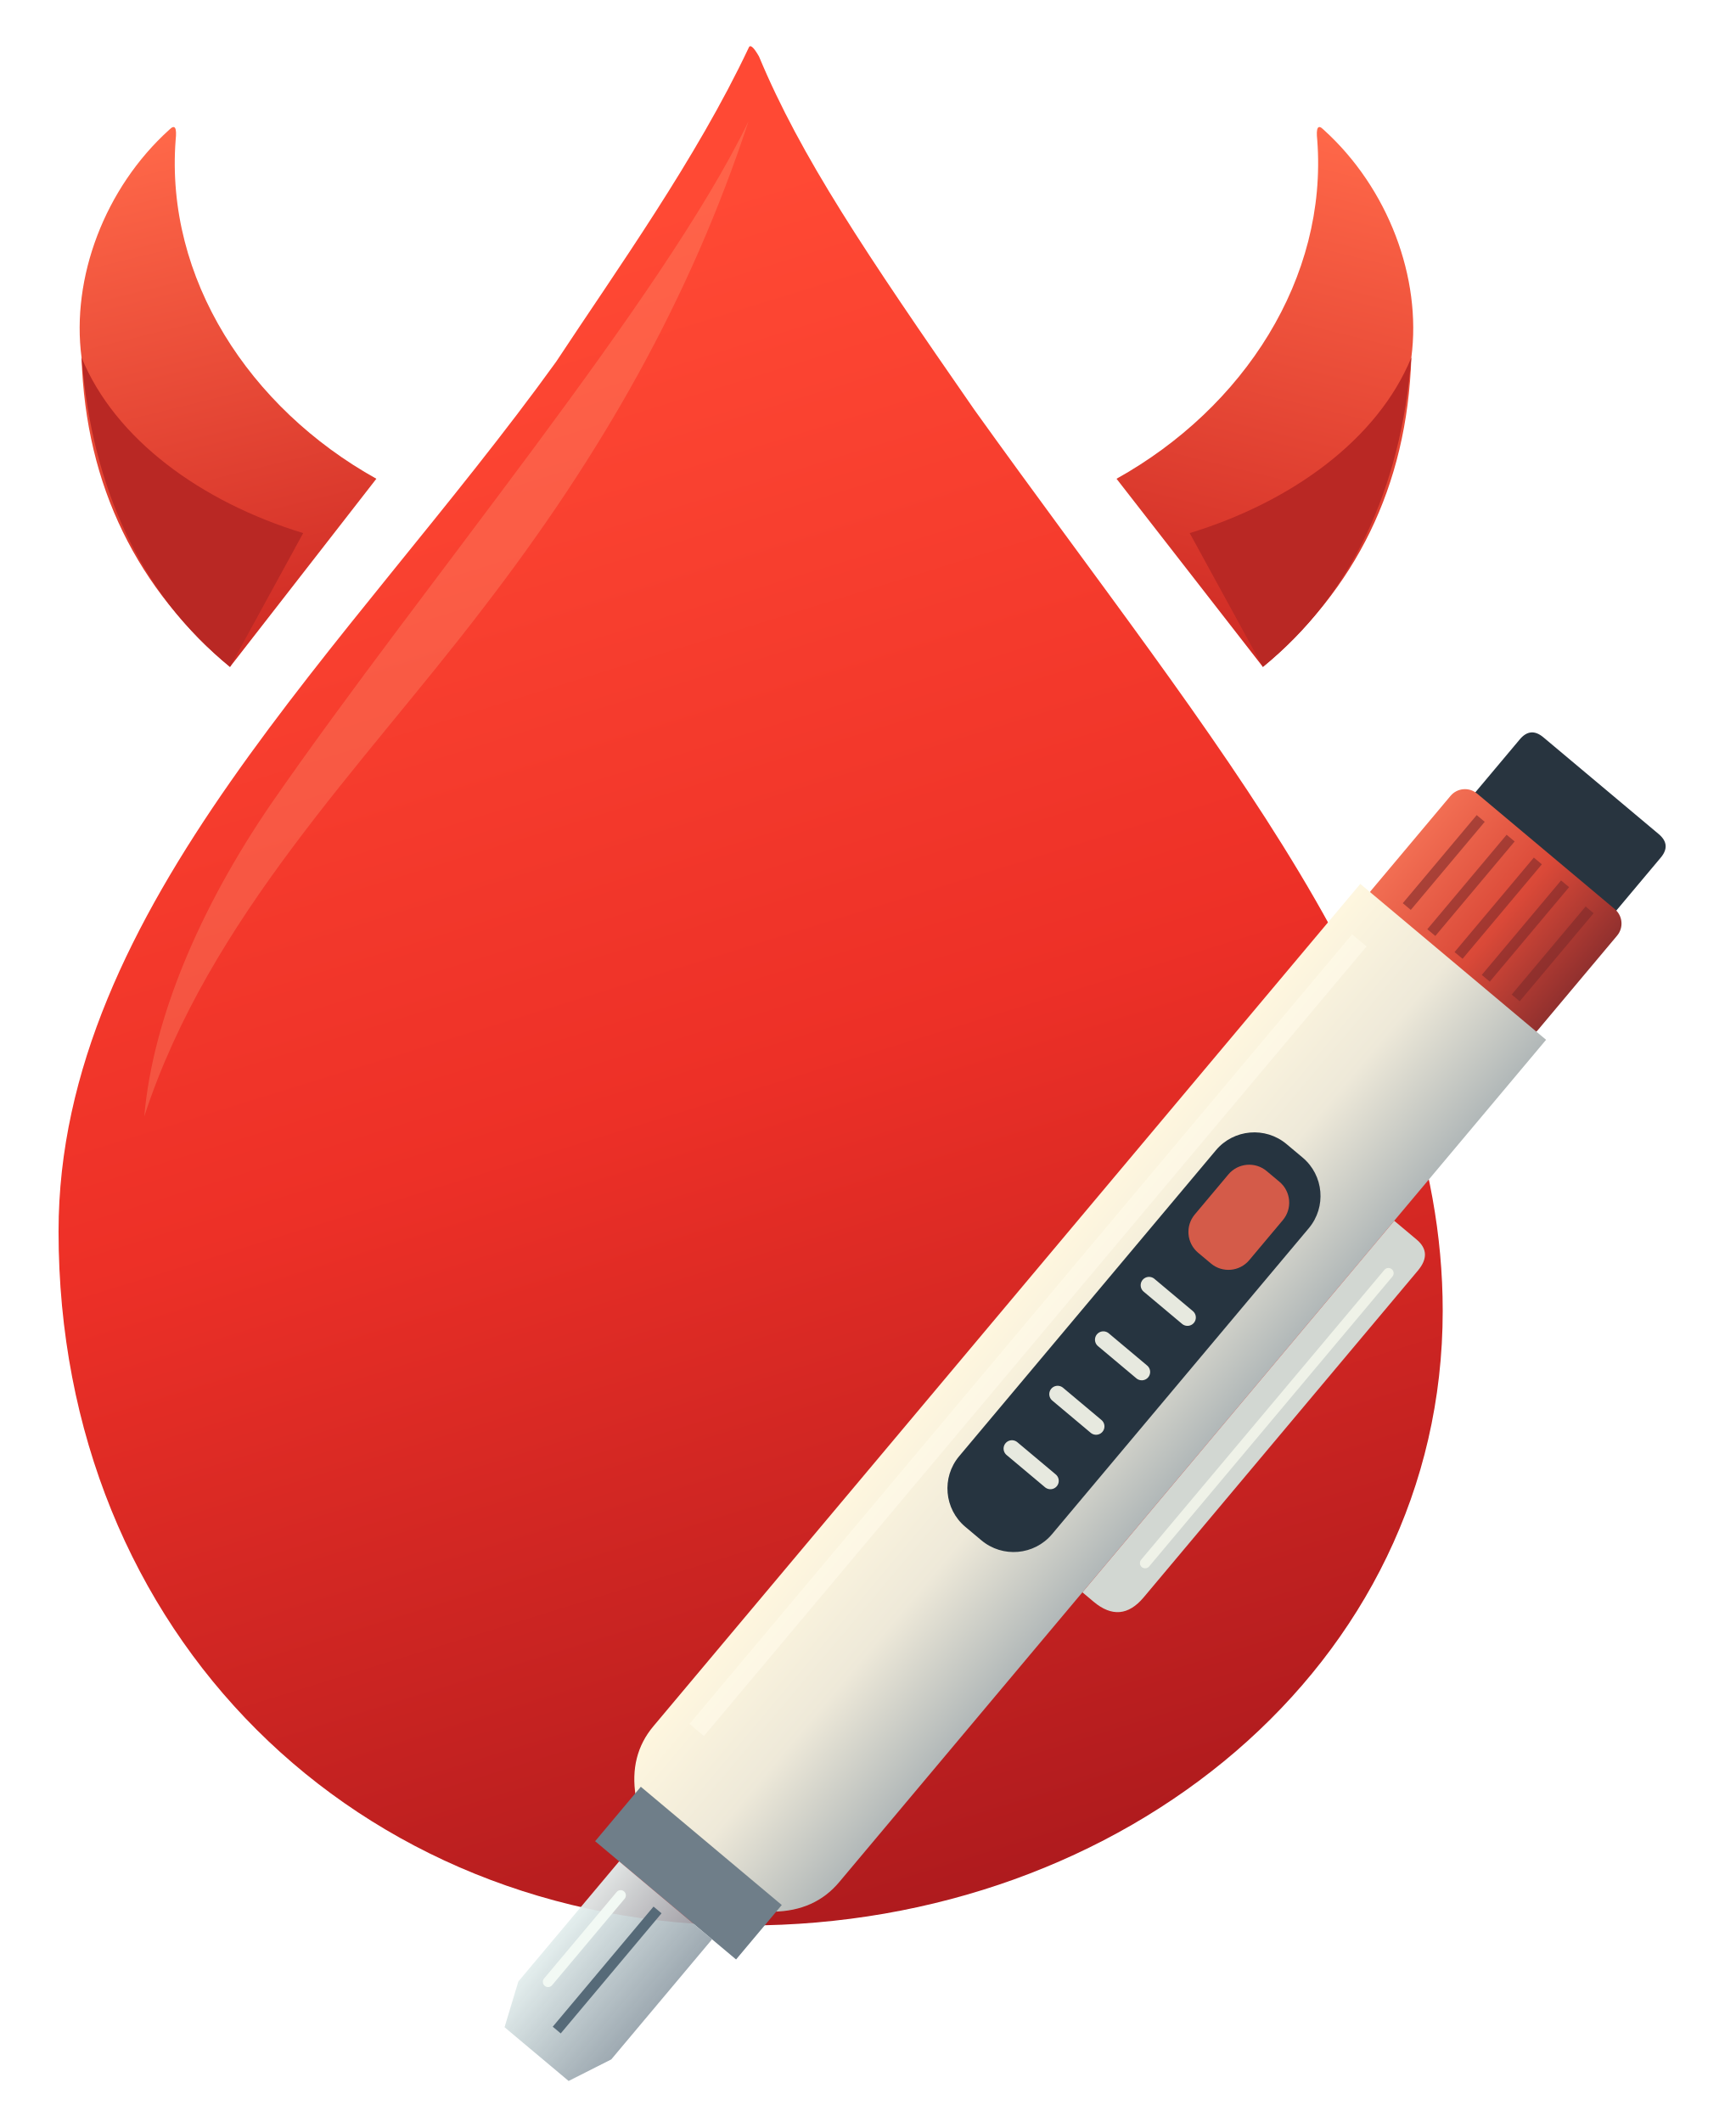
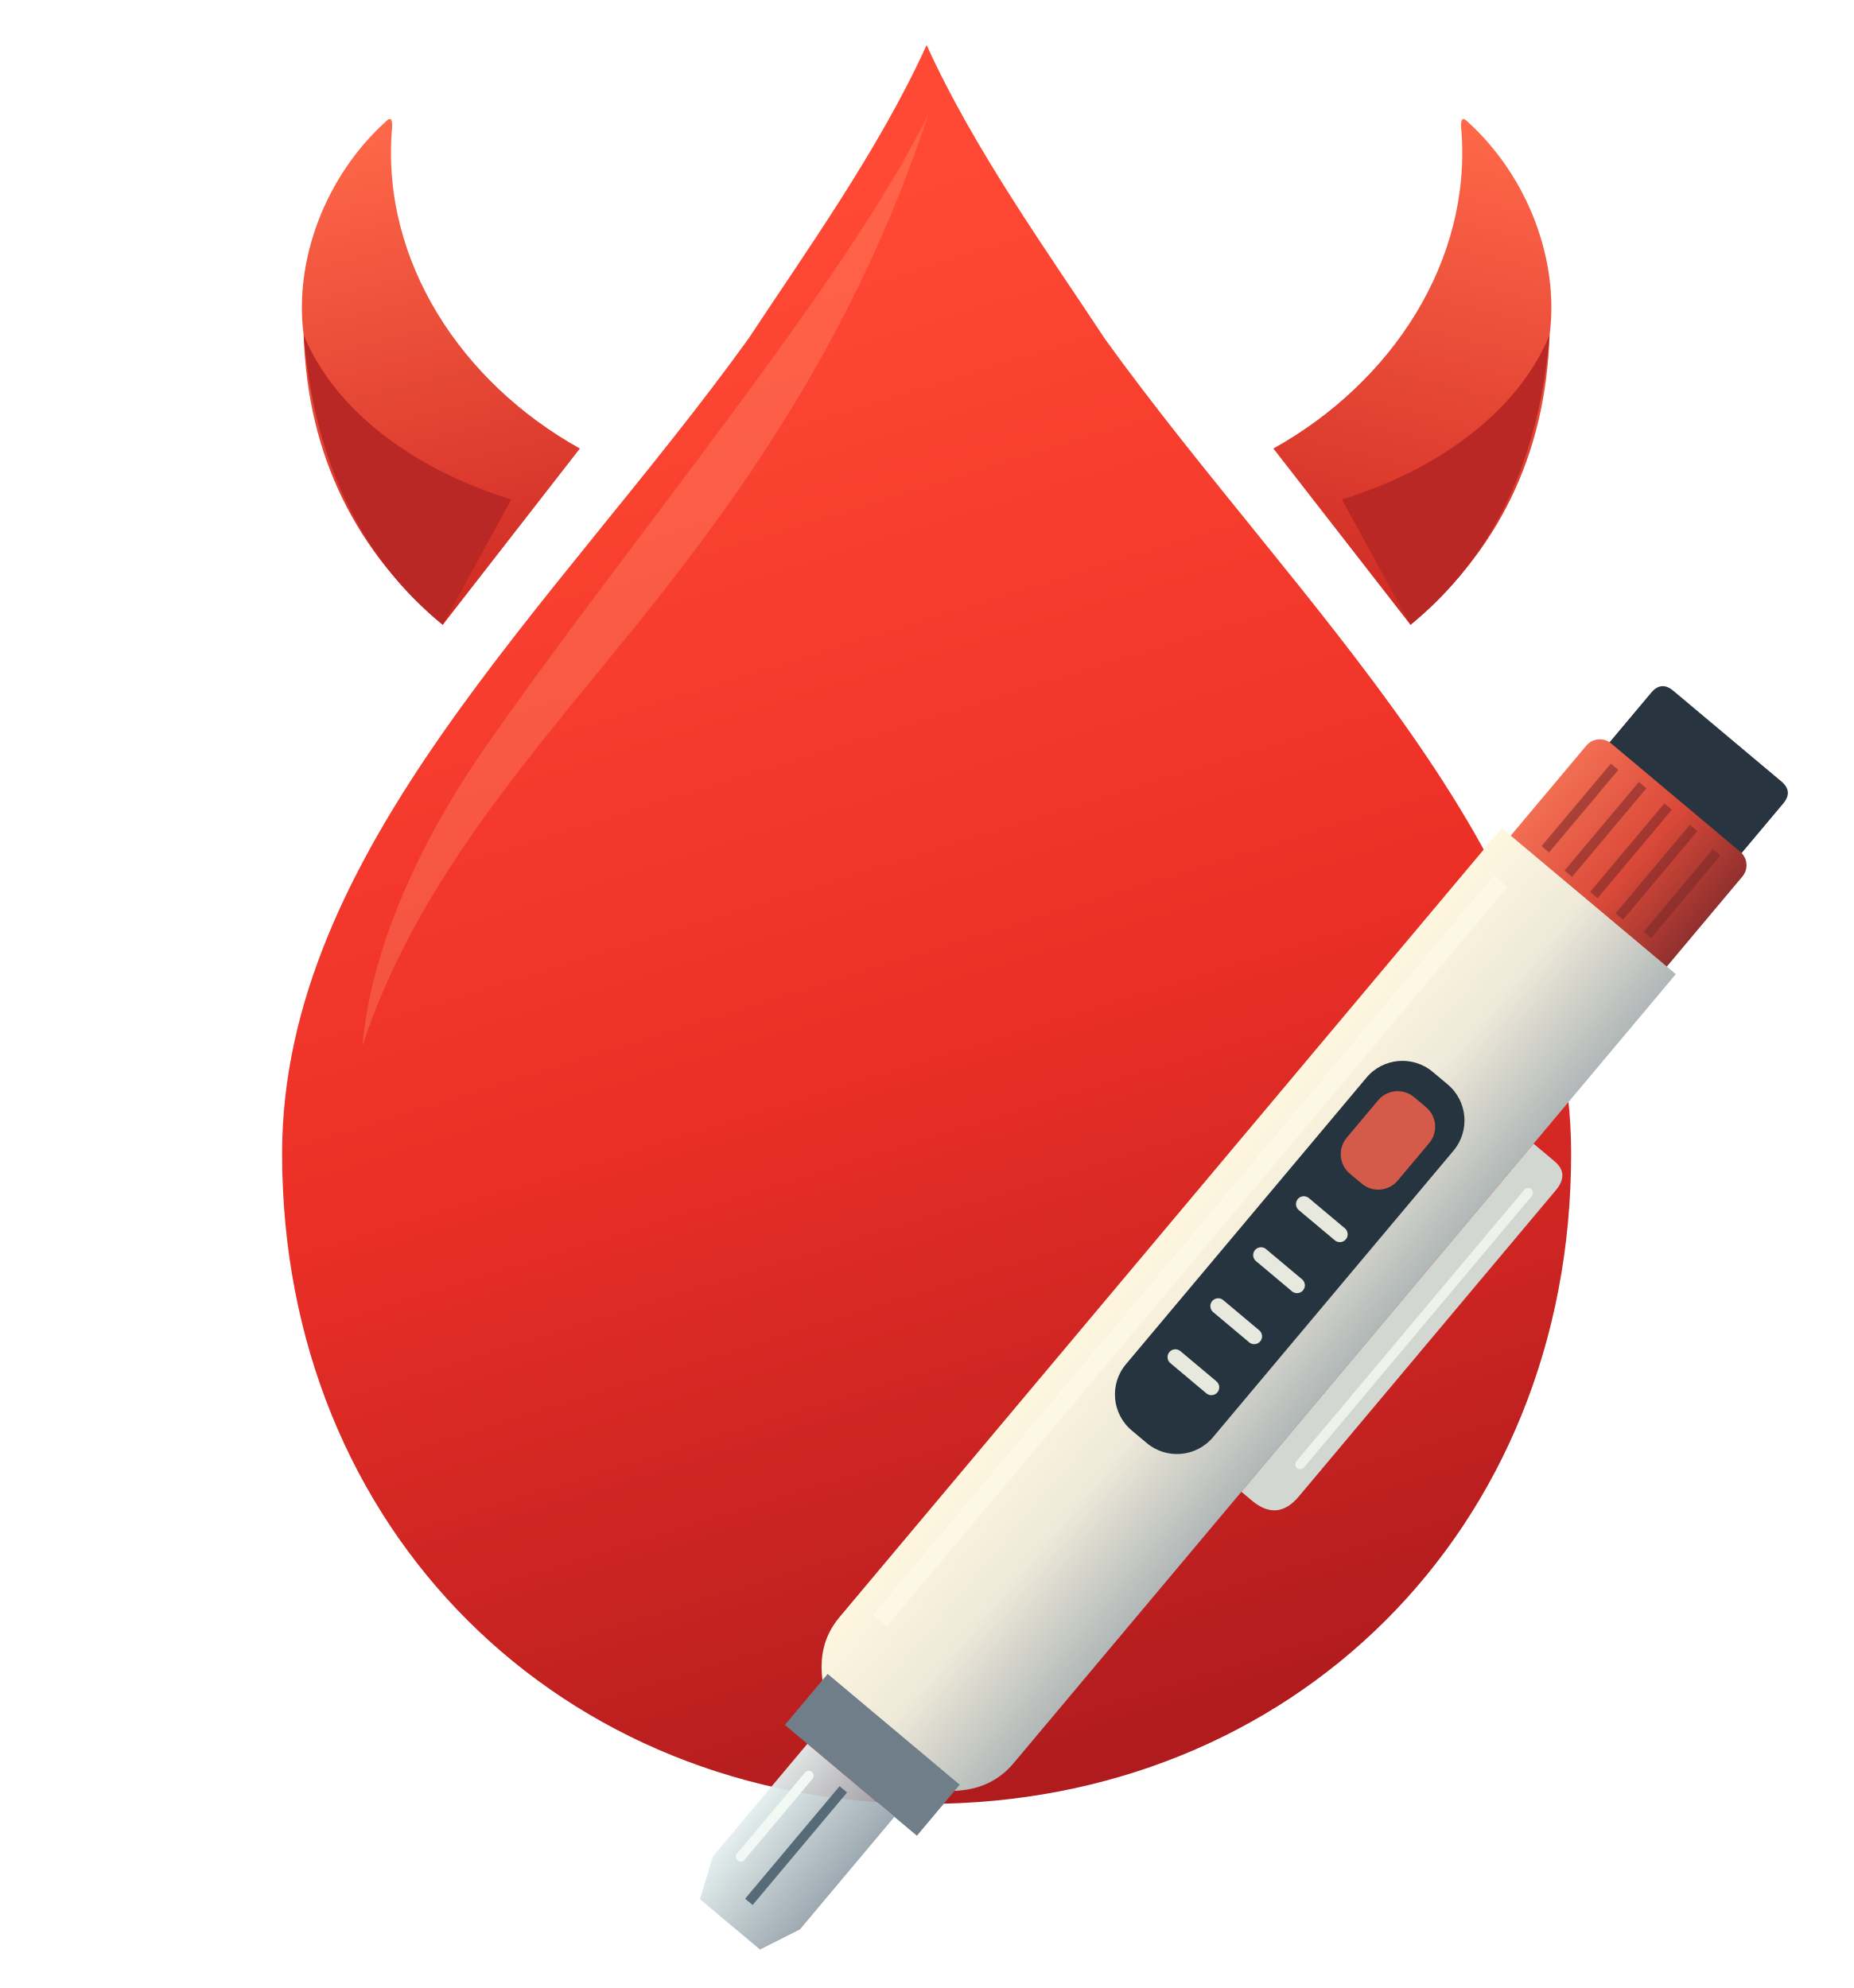
- <svg xmlns="http://www.w3.org/2000/svg" viewBox="270 115 830 1015" fill="none">
+ <svg xmlns="http://www.w3.org/2000/svg" viewBox="154 115 946 1015" fill="none">
  <defs>
    <linearGradient id="drop" x1="540" y1="230" x2="790" y2="1036" gradientUnits="userSpaceOnUse">
      <stop stop-color="#ff4934" />
      <stop offset=".48" stop-color="#ed3027" />
      <stop offset="1" stop-color="#aa191d" />
    </linearGradient>
    <linearGradient id="horn" x1="350" y1="177" x2="412" y2="430" gradientUnits="userSpaceOnUse">
      <stop stop-color="#ff6849" />
      <stop offset="1" stop-color="#ce2923" />
    </linearGradient>
    <linearGradient id="barrel" x1="-60" x2="60" gradientUnits="userSpaceOnUse">
      <stop stop-color="#fff7df" />
      <stop offset=".48" stop-color="#eee9d9" />
      <stop offset="1" stop-color="#afb6b7" />
    </linearGradient>
    <linearGradient id="dial" x1="-52" x2="52" gradientUnits="userSpaceOnUse">
      <stop stop-color="#f26e53" />
      <stop offset=".55" stop-color="#da4938" />
      <stop offset="1" stop-color="#91302e" />
    </linearGradient>
    <linearGradient id="tip" x1="-30" x2="30" gradientUnits="userSpaceOnUse">
      <stop stop-color="#e4efee" stop-opacity=".95" />
      <stop offset="1" stop-color="#929fa8" stop-opacity=".9" />
    </linearGradient>
  </defs>
  <g id="glucifer-mark">
    <g id="horns">
      <path id="left-horn" d="M351 177C320 205 304 248 309 286C311 348 336 397 380 434L450 344C389 310 349 248 354 182Q355 173 351 177Z" fill="url(#horn)" />
      <path d="M309 286C325 325 366 355 415 370L380 434C338 400 314 349 309 286Z" fill="#b92824" />
      <g transform="translate(1254 0) scale(-1 1)">
        <use href="#left-horn" />
        <path d="M309 286C325 325 366 355 415 370L380 434C338 400 314 349 309 286Z" fill="#b92824" />
      </g>
    </g>
-     <path d="M628 138C603 191 565 244 536 288C438 424 298 549 298 704C298 897 441 1036 627 1036C807 1036 960 912 960 742C960 596 852 473 736 311C684 236 653 190 633 142Q629 135 628 138Z" fill="url(#drop)" />
+     <path id="blood-drop" d="M627 138C603 191 565 244 536 288C438 424 298 549 298 704C298 897 441 1036 627 1036C813 1036 956 897 956 704C956 549 816 424 718 288C689 244 651 191 627 138Z" fill="url(#drop)" />
    <path d="M628 173C587 258 472 395 400 499C365 550 343 603 339 649C370 554 443 482 501 406C558 332 600 258 628 173Z" fill="#ffb188" opacity=".25" />
    <g id="insulin-pen" transform="translate(1028 500) rotate(40)">
      <path d="M-36-12H36Q44-12 44-4V39H-44V-4Q-44-12-36-12Z" fill="#28343f" />
      <rect x="-52" y="29" width="104" height="77" rx="9" fill="url(#dial)" />
      <path d="M-34 37V92M-17 35V94M0 35V94M17 35V94M34 37V92" stroke="#7d292a" stroke-width="5" opacity=".6" />
      <path d="M-58 98H58V624Q58 642 43 655H-43Q-58 642-58 624Z" fill="url(#barrel)" />
      <path d="M-41 119V612" stroke="#fffbea" stroke-width="9" opacity=".65" />
      <rect x="-29" y="216" width="58" height="239" rx="24" fill="#263440" />
      <rect x="-17" y="232" width="34" height="51" rx="13" fill="#d45b49" />
      <path d="M-12 310H12M-12 344H12M-12 378H12M-12 412H12" stroke="#e7e9df" stroke-width="8" stroke-linecap="round" />
      <path d="M58 211H72Q82 211 82 222V426Q82 443 65 443H58Z" fill="#d2d7d2" />
      <path d="M72 232V413" stroke="#eff2e8" stroke-width="5" stroke-linecap="round" />
      <path d="M-44 650H44V684H-44Z" fill="#6f7e89" />
      <path d="M-29 684H29V759L20 780H-20L-29 759Z" fill="url(#tip)" />
      <path d="M0 690V765" stroke="#566a78" stroke-width="5" />
      <path d="M-18 696V750" stroke="#f2f9f4" stroke-width="5" stroke-linecap="round" />
    </g>
  </g>
</svg>
